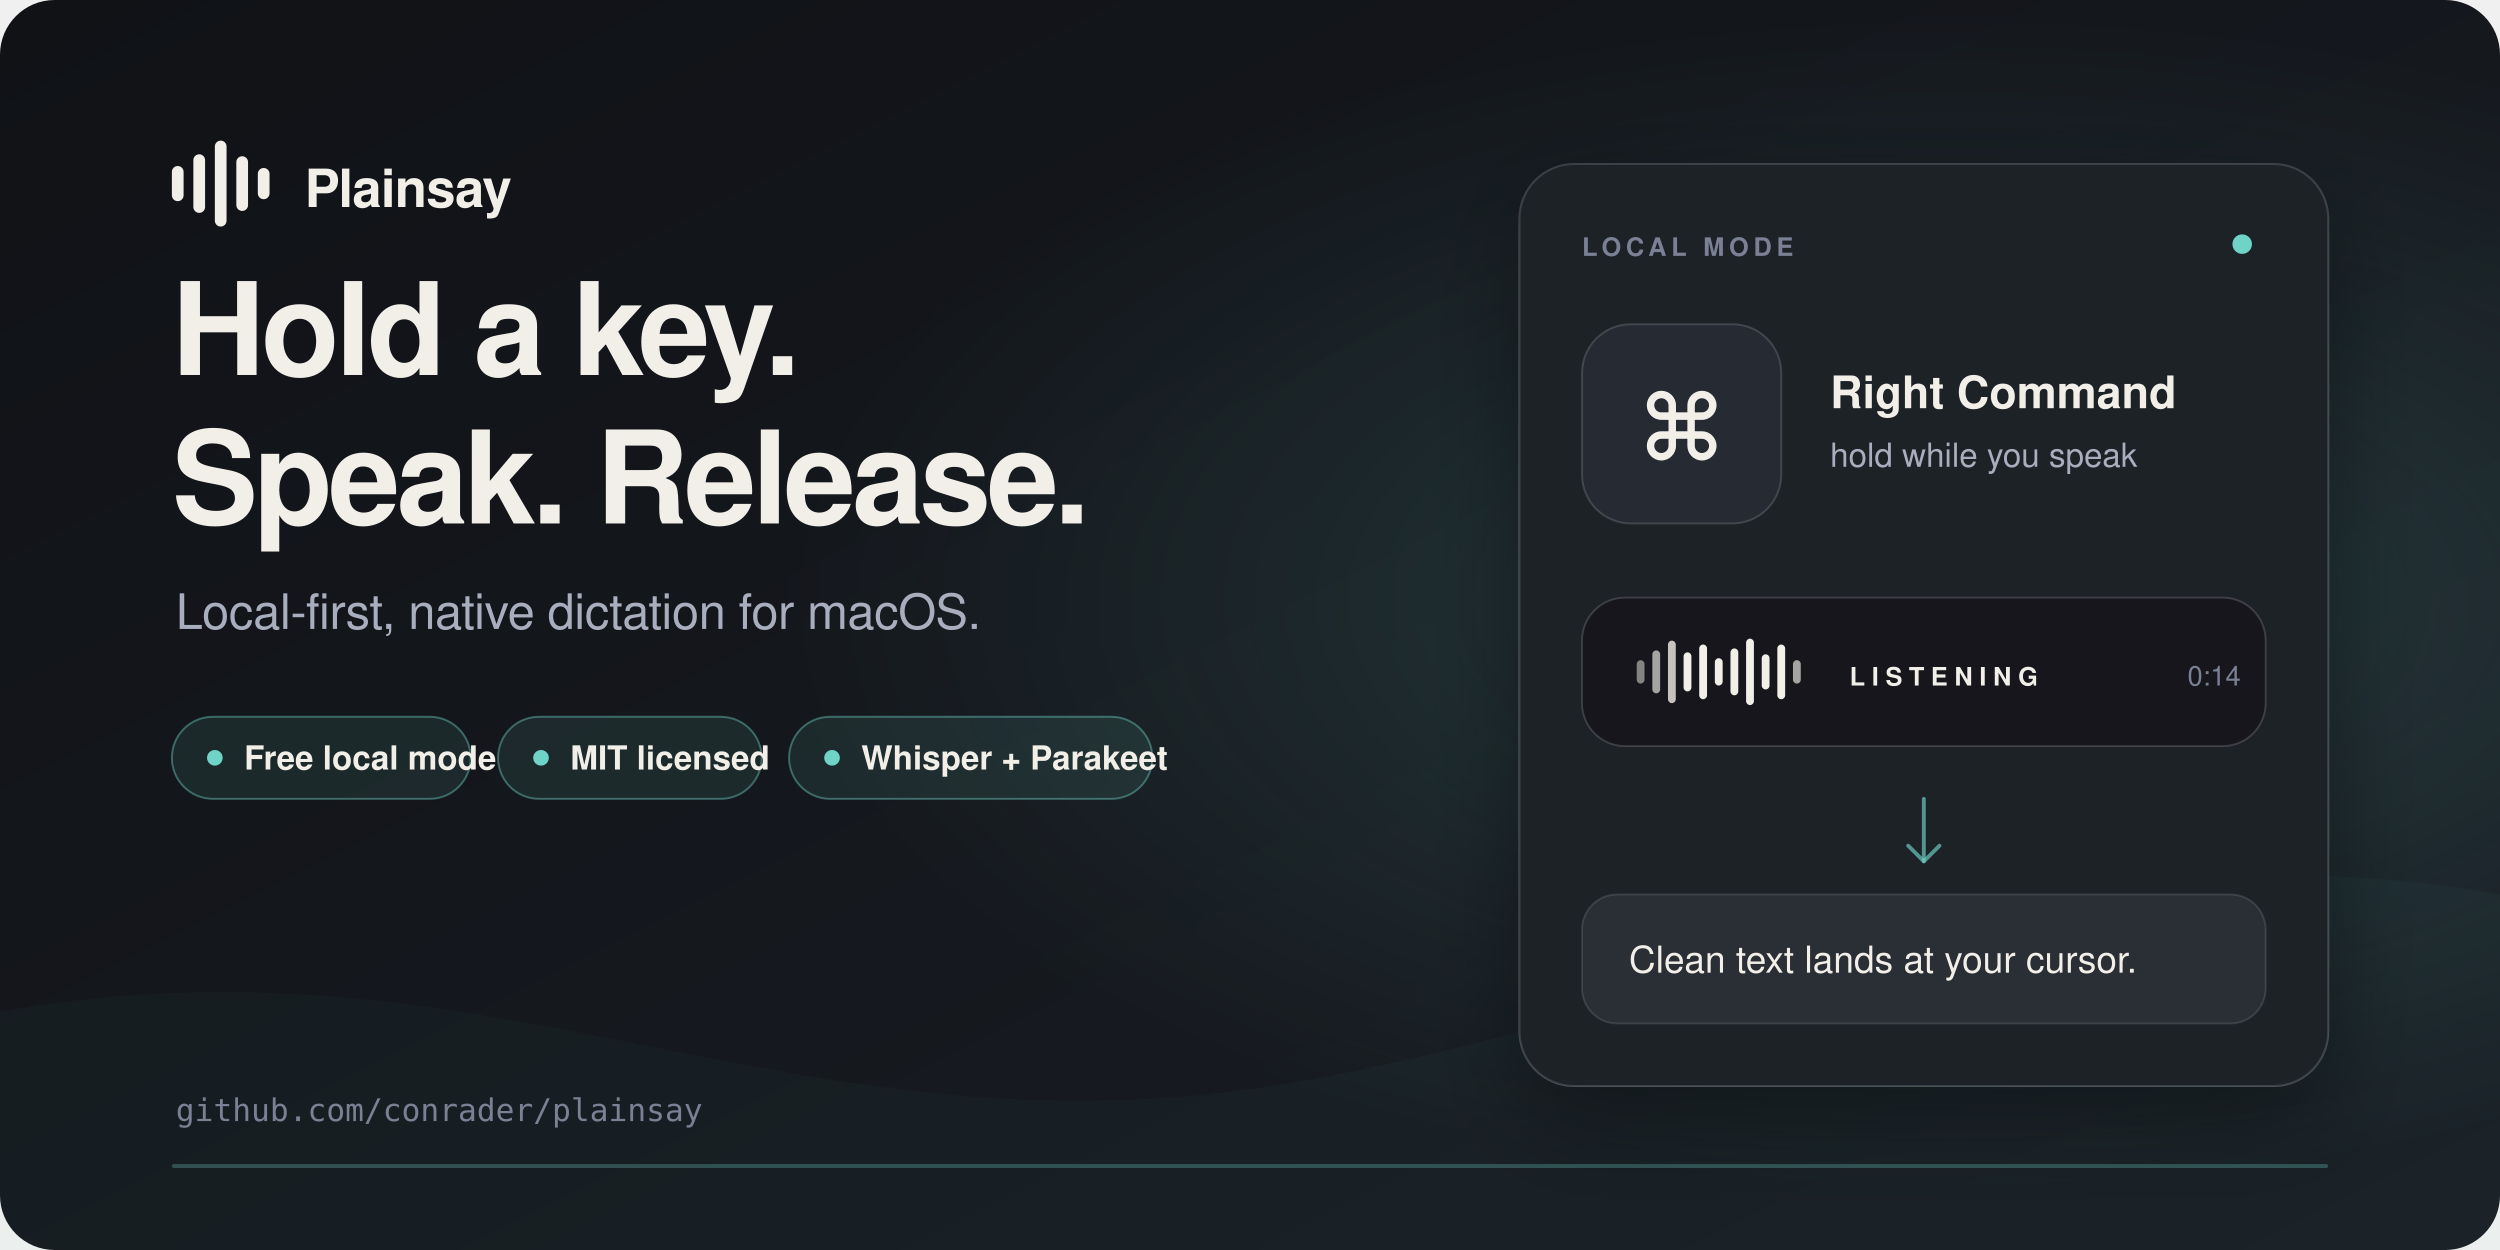
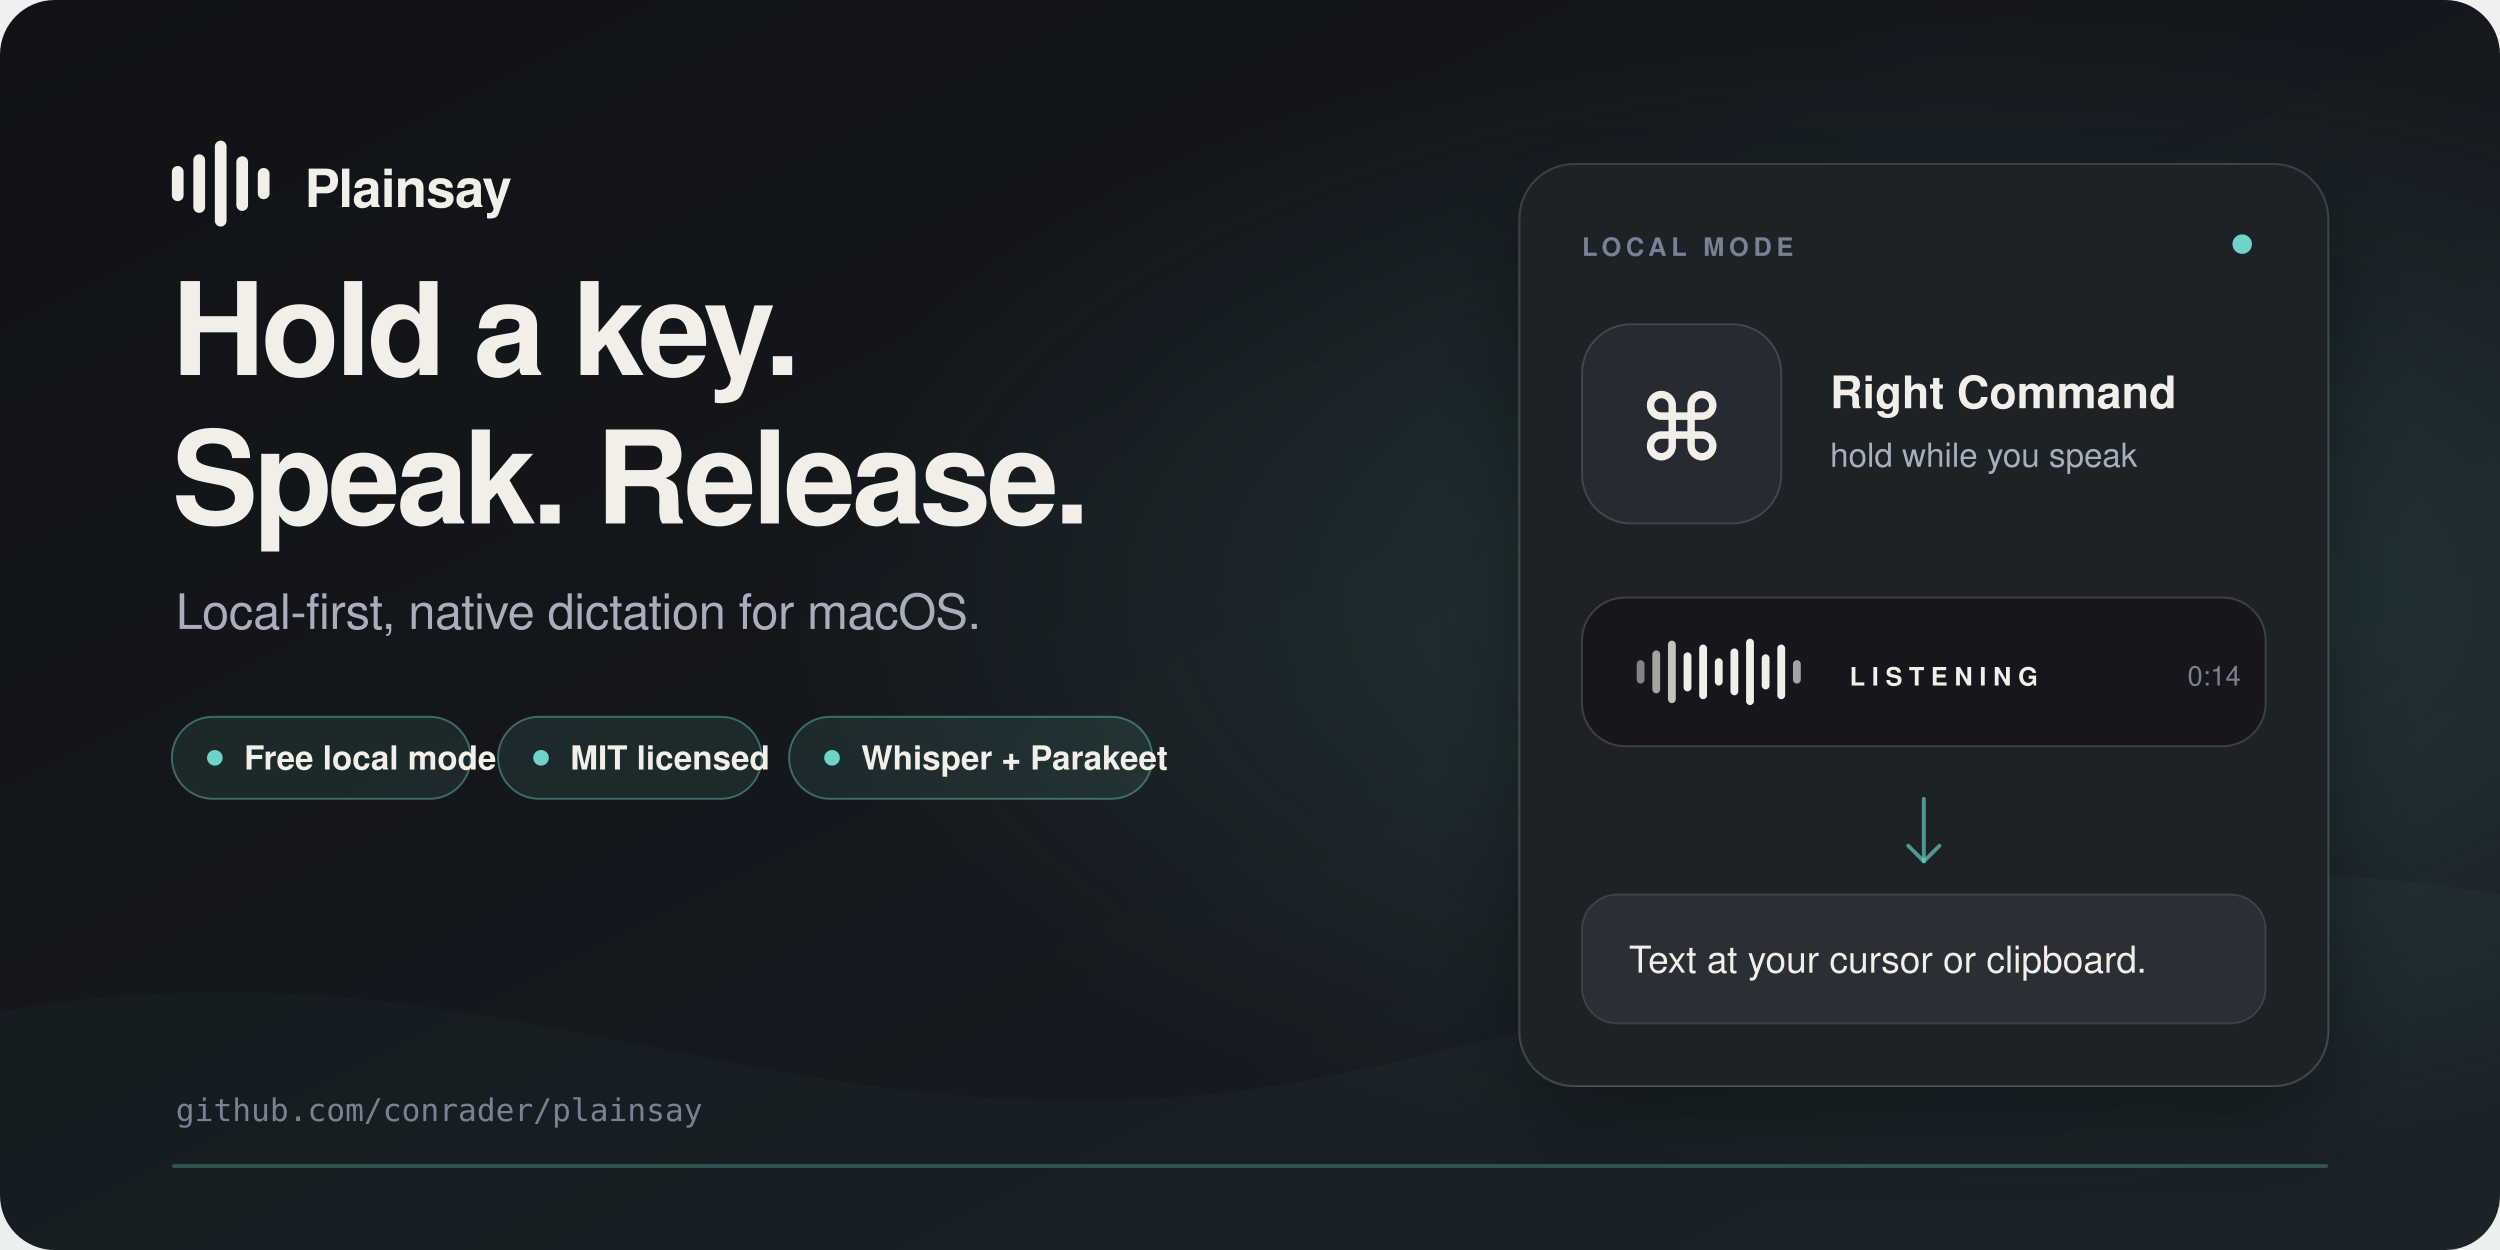
<svg xmlns="http://www.w3.org/2000/svg" width="1280" height="640" viewBox="0 0 1280 640" role="img" aria-labelledby="title desc">
  <defs>
    <linearGradient id="bg" x1="0" y1="0" x2="1" y2="1">
      <stop offset="0" stop-color="#101216" />
      <stop offset="1" stop-color="#191d24" />
    </linearGradient>
    <radialGradient id="glow" cx="78%" cy="48%" r="47%">
      <stop offset="0" stop-color="#6fd3c7" stop-opacity=".18" />
      <stop offset="1" stop-color="#6fd3c7" stop-opacity="0" />
    </radialGradient>
    <filter id="shadow" x="-30%" y="-30%" width="160%" height="160%">
      <feDropShadow dx="0" dy="18" stdDeviation="24" flood-color="#000" flood-opacity=".38" />
    </filter>
  </defs>
  <rect width="1280" height="640" rx="28" fill="url(#bg)" />
  <rect width="1280" height="640" rx="28" fill="url(#glow)" />
  <path d="M0 518 C260 472 412 602 675 552 C887 512 1057 418 1280 458 V640 H0Z" fill="#6fd3c7" opacity=".035" />
  <g transform="translate(88 72)">
    <rect x="0" y="13" width="6" height="18" rx="3" fill="#f2efe9" />
    <rect x="11" y="7" width="6" height="30" rx="3" fill="#f2efe9" />
    <rect x="22" y="0" width="6" height="44" rx="3" fill="#f2efe9" />
    <rect x="33" y="8" width="6" height="28" rx="3" fill="#f2efe9" />
    <rect x="44" y="14" width="6" height="16" rx="3" fill="#f2efe9" />
    <text x="68" y="34" fill="#f2efe9" font-family="-apple-system, BlinkMacSystemFont, Helvetica, Arial, sans-serif" font-size="27" font-weight="700" letter-spacing="-.4">Plainsay</text>
  </g>
  <g transform="translate(88 192)" font-family="-apple-system, BlinkMacSystemFont, Helvetica, Arial, sans-serif">
    <text fill="#f2efe9" font-size="66" font-weight="730" letter-spacing="-2.1">
      <tspan x="0" y="0">Hold a key.</tspan>
      <tspan x="0" y="76">Speak. Release.</tspan>
    </text>
    <text x="2" y="130" fill="#a8aebd" font-size="25" letter-spacing="-.2">Local-first, native dictation for macOS.</text>
    <g transform="translate(0 175)" font-size="17" font-weight="650">
      <g>
        <rect width="153" height="42" rx="21" fill="#6fd3c7" fill-opacity=".10" stroke="#6fd3c7" stroke-opacity=".42" />
        <circle cx="22" cy="21" r="4" fill="#6fd3c7" />
        <text x="37" y="27" fill="#f2efe9">Free local mode</text>
      </g>
      <g transform="translate(167)">
        <rect width="135" height="42" rx="21" fill="#6fd3c7" fill-opacity=".10" stroke="#6fd3c7" stroke-opacity=".42" />
        <circle cx="22" cy="21" r="4" fill="#6fd3c7" />
        <text x="37" y="27" fill="#f2efe9">MIT licensed</text>
      </g>
      <g transform="translate(316)">
        <rect width="186" height="42" rx="21" fill="#6fd3c7" fill-opacity=".10" stroke="#6fd3c7" stroke-opacity=".42" />
        <circle cx="22" cy="21" r="4" fill="#6fd3c7" />
        <text x="37" y="27" fill="#f2efe9">Whisper + Parakeet</text>
      </g>
    </g>
  </g>
  <g transform="translate(778 84)" filter="url(#shadow)" font-family="-apple-system, BlinkMacSystemFont, Helvetica, Arial, sans-serif">
    <rect width="414" height="472" rx="28" fill="#1d2128" stroke="#ffffff" stroke-opacity=".14" />
    <text x="32" y="47" fill="#7a8194" font-size="13" font-weight="700" letter-spacing="2.4">LOCAL MODE</text>
    <circle cx="370" cy="41" r="5" fill="#6fd3c7" />
    <g transform="translate(32 82)">
      <rect width="102" height="102" rx="25" fill="#252a33" stroke="#ffffff" stroke-opacity=".15" />
      <text x="51" y="69" text-anchor="middle" fill="#f2efe9" font-size="47" font-weight="500">⌘</text>
      <text x="127" y="43" fill="#f2efe9" font-size="23" font-weight="700">Right Command</text>
      <text x="127" y="73" fill="#a8aebd" font-size="17">hold while you speak</text>
    </g>
    <g transform="translate(32 222)">
      <rect width="350" height="76" rx="22" fill="#14161a" stroke="#ffffff" stroke-opacity=".16" />
      <g transform="translate(28 20)" fill="#f2efe9">
        <rect x="0" y="12" width="4" height="12" rx="2" opacity=".50" />
        <rect x="8" y="7" width="4" height="22" rx="2" opacity=".65" />
        <rect x="16" y="2" width="4" height="32" rx="2" opacity=".8" />
        <rect x="24" y="8" width="4" height="20" rx="2" />
        <rect x="32" y="4" width="4" height="28" rx="2" />
        <rect x="40" y="11" width="4" height="14" rx="2" />
        <rect x="48" y="6" width="4" height="24" rx="2" />
        <rect x="56" y="1" width="4" height="34" rx="2" />
        <rect x="64" y="9" width="4" height="18" rx="2" />
        <rect x="72" y="4" width="4" height="28" rx="2" />
        <rect x="80" y="12" width="4" height="12" rx="2" opacity=".65" />
      </g>
      <text x="137" y="45" fill="#f2efe9" font-size="13" font-weight="750" letter-spacing="3.4">LISTENING</text>
      <text x="310" y="45" fill="#7a8194" font-size="14">0:14</text>
    </g>
    <path d="M207 325 V357" stroke="#6fd3c7" stroke-width="2" stroke-linecap="round" opacity=".65" />
    <path d="M199 349 L207 357 L215 349" fill="none" stroke="#6fd3c7" stroke-width="2" stroke-linecap="round" stroke-linejoin="round" opacity=".65" />
    <g transform="translate(32 374)">
      <rect width="350" height="66" rx="18" fill="#ffffff" fill-opacity=".055" stroke="#ffffff" stroke-opacity=".12" />
-       <text x="24" y="40" fill="#f2efe9" font-size="19">Clean text lands at your cursor.</text>
+       <text x="24" y="40" fill="#f2efe9" font-size="19">Text at your cursor or clipboard.</text>
    </g>
  </g>
  <text x="90" y="574" fill="#7a8194" font-family="ui-monospace, SFMono-Regular, Menlo, Consolas, monospace" font-size="16">github.com/conrader/plainsay</text>
  <rect x="88" y="596" width="1104" height="2" rx="1" fill="#6fd3c7" opacity=".28" />
</svg>
